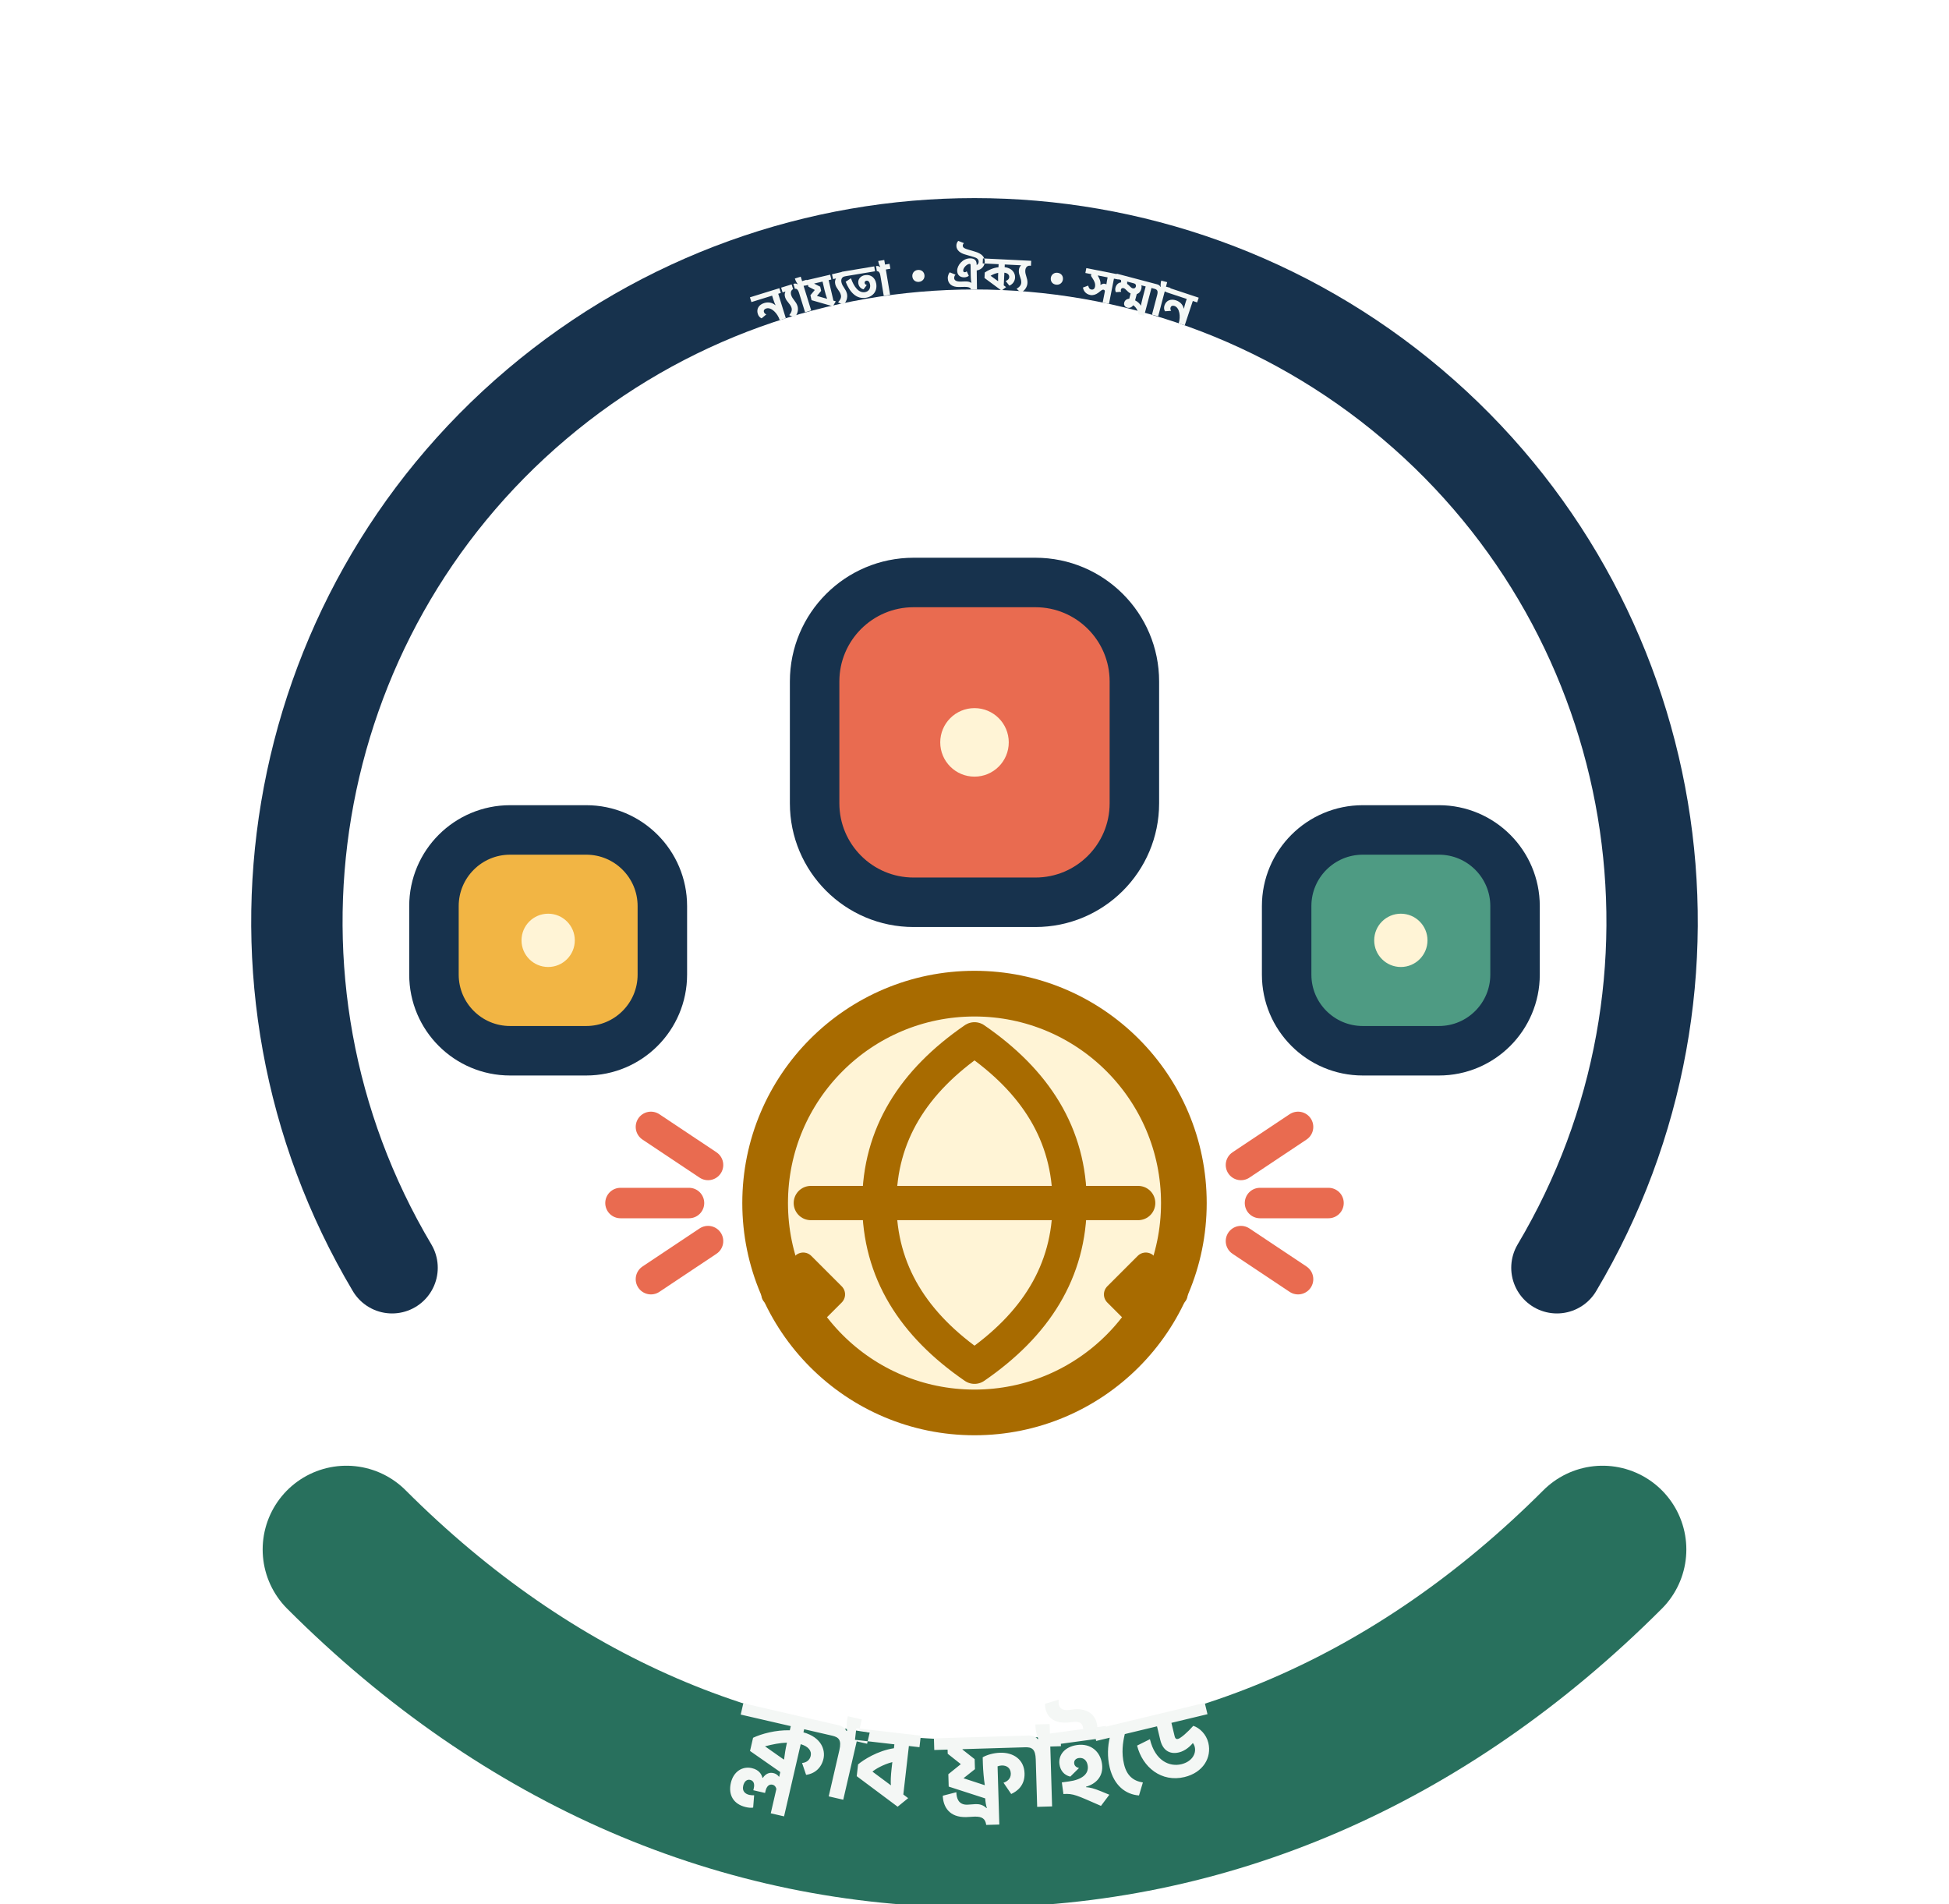
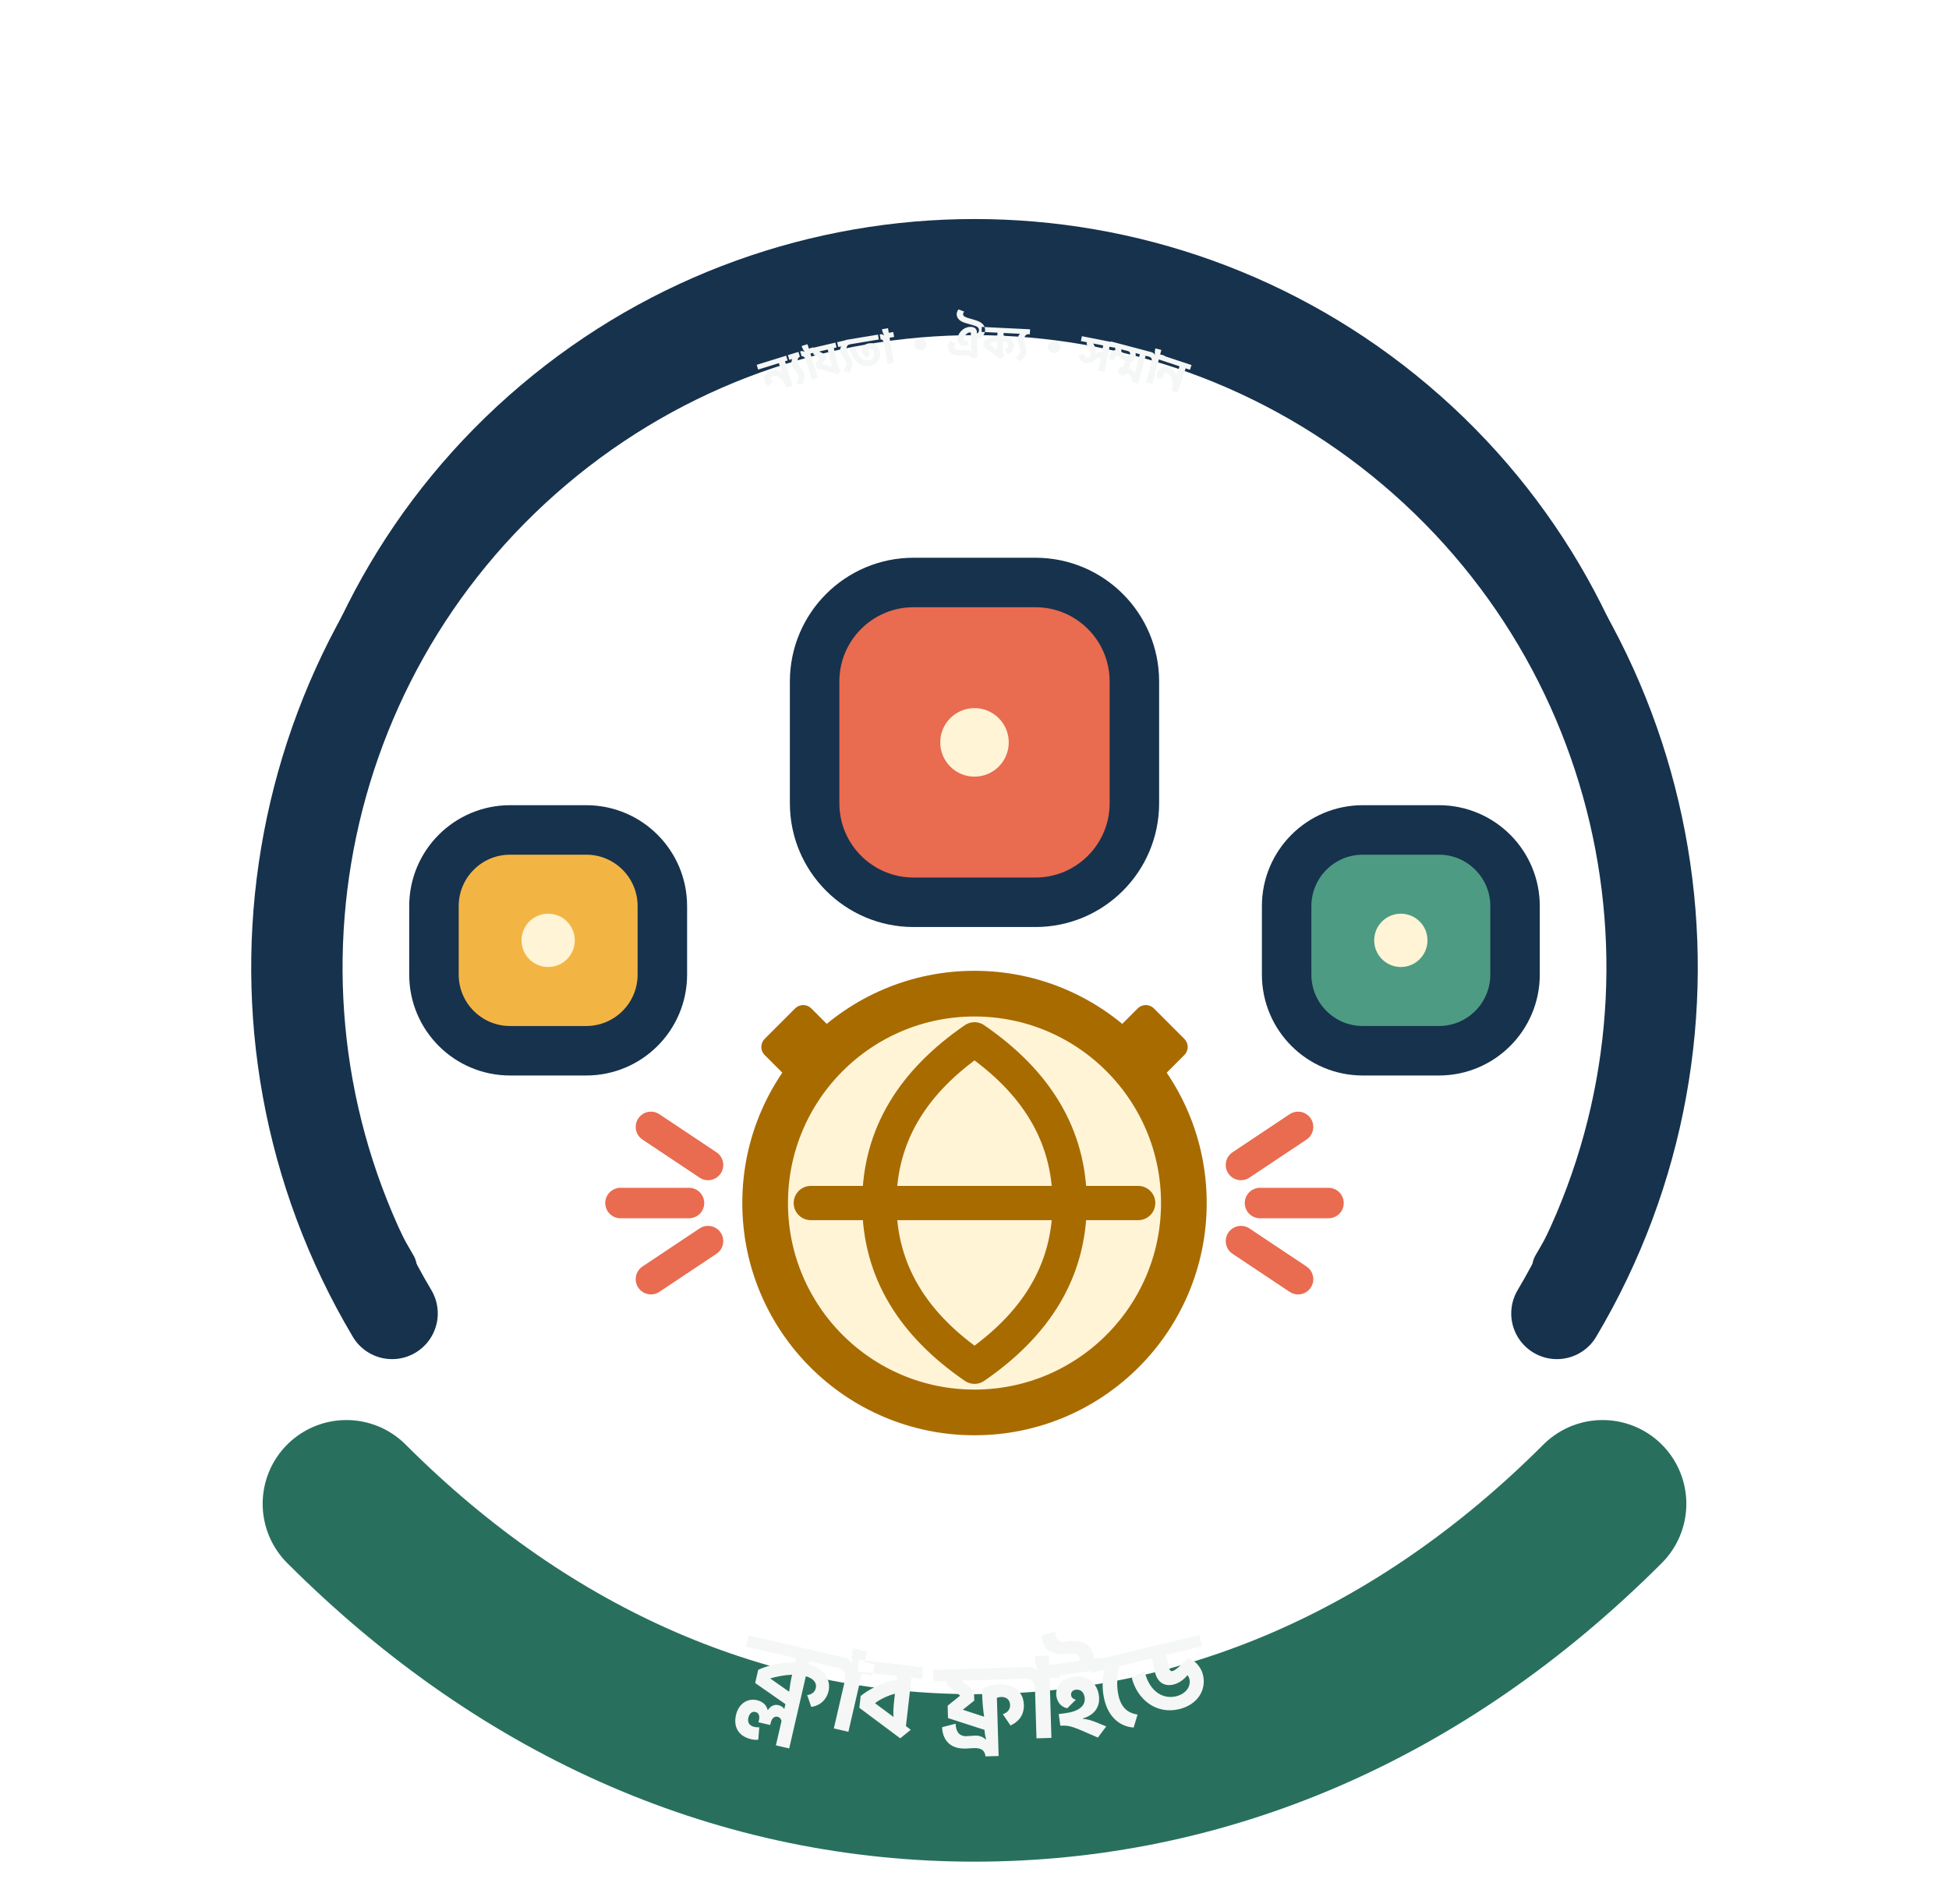
<svg xmlns="http://www.w3.org/2000/svg" viewBox="0 0 512 500" role="img" aria-labelledby="title desc" version="1.1" id="svg15">
  <g stroke="#17324D" stroke-width="13" stroke-linecap="round" stroke-linejoin="round" id="g8">
    <path fill="none" stroke="#17324D" d="M103 333a178 178 0 1 1 306 0" id="path1" />
    <g id="younger-member" aria-label="younger-member">
      <rect x="114" y="218" width="60" height="58" rx="20" fill="#F2B544" stroke="#17324D" id="rect1" />
      <circle cx="144" cy="247" r="7" fill="#FFF4D6" stroke="none" id="circle1" />
    </g>
    <g id="adult-member" aria-label="adult-member">
      <rect x="214" y="153" width="84" height="84" rx="26" fill="#E96B50" stroke="#17324D" id="rect2" />
      <circle cx="256" cy="195" r="9" fill="#FFF4D6" stroke="none" id="circle2" />
    </g>
    <g id="older-member" aria-label="older-member">
      <rect x="338" y="218" width="60" height="58" rx="20" fill="#4E9B83" stroke="#17324D" id="rect3" />
      <circle cx="368" cy="247" r="7" fill="#FFF4D6" stroke="none" id="circle3" />
    </g>
    <circle cx="256" cy="316" r="55" fill="#FFF4D6" stroke="#A86B00" stroke-width="12" id="circle4" />
    <path fill="none" stroke="#A86B00" stroke-width="9" d="M256 273c-16 11-25 25-25 43s9 32 25 43m0-86c16 11 25 25 25 43s-9 32-25 43m-43-43h86" id="path4" />
    <path fill="none" stroke="#E96B50" stroke-width="8" d="M181 316h-18M186 306l-15-10M186 326l-15 10M331 316h18M326 306l15-10M326 326l15 10" id="path5" />
    <path fill="none" stroke="#28705D" d="M91 407c48 48 105 72 165 72s117-24 165-72" id="path6" />
-     <path fill="#A86B00" stroke="#A86B00" stroke-width="6" d="m211 332 8 8-8 8-8-8z" id="path7" />
-     <path fill="#A86B00" stroke="#A86B00" stroke-width="6" d="m301 332 8 8-8 8-8-8z" id="path8" />
+     <path fill="#A86B00" stroke="#A86B00" stroke-width="6" d="m211 267 8 8-8 8-8-8z" id="path7" />
+     <path fill="#A86B00" stroke="#A86B00" stroke-width="6" d="m301 267 8 8-8 8-8-8z" id="path8" />
  </g>
  <defs id="defs8">
-     <path id="motto-arc" d="M103 333a178 178 0 1 1 306 0" />
-     <path id="name-arc" d="M91 407c48 48 105 72 165 72s117-24 165-72" />
+     <path id="motto-arc" d="M103 345a178 178 0 1 1 306 0" />
+     <path id="name-arc" d="M91 395c48 48 105 72 165 72s117-24 165-72" />
  </defs>
-   <path d="M103 333a178 178 0 1 1 306 0" fill="none" stroke="#17324D" stroke-width="24" stroke-linecap="round" id="path9" />
-   <path d="M91 407c48 48 105 72 165 72s117-24 165-72" fill="none" stroke="#28705D" stroke-width="44" stroke-linecap="round" id="path10" />
+   <path d="M103 345a178 178 0 1 1 306 0" fill="none" stroke="#17324D" stroke-width="24" stroke-linecap="round" id="path9" />
+   <path d="M91 395c48 48 105 72 165 72s117-24 165-72" fill="none" stroke="#28705D" stroke-width="44" stroke-linecap="round" id="path10" />
  <g font-family="Kohinoor Bangla, Bangla Sangam MN, sans-serif" text-anchor="middle" id="g15">
    <g id="text14" style="font-weight:700;font-size:12px;letter-spacing:0" aria-label="ন্যায্যতা•ঐক্য•সম্মান">
-       <path style="fill:#f4f7f5" d="m 201.321,82.578 c -0.279,-0.089 -0.529,-0.288 -0.632,-0.621 -0.142,-0.458 0.123,-0.779 0.604,-0.929 1.375,-0.427 3.012,1.365 3.52,3.004 l 0.021,0.069 1.605,-0.498 -1.998,-6.441 1.146,-0.356 -0.388,-1.249 -8.195,2.542 0.388,1.249 5.444,-1.689 0.277,0.894 c 0.188,0.607 0.416,1.178 0.605,1.584 l -0.042,0.026 c -0.824,-0.712 -1.872,-0.889 -2.926,-0.562 -1.352,0.42 -2.103,1.482 -1.68,2.846 0.188,0.607 0.568,0.98 1.004,1.171 z m 4.988,-5.995 -1.18,0.366 -0.388,-1.249 3.679,-1.141 0.388,1.249 -0.332,0.103 c -0.562,0.174 -0.889,0.778 -0.633,1.604 0.348,1.123 1.275,1.64 1.652,2.855 0.306,0.986 0.027,2.153 -0.757,2.986 l -1.411,-0.58 c 0.654,-0.768 0.773,-1.396 0.606,-1.934 -0.345,-1.112 -1.318,-1.576 -1.688,-2.768 -0.206,-0.665 -0.079,-1.144 0.08,-1.444 z m 2.54,-3.314 c 0.167,0.539 0.435,0.996 0.727,1.37 l -0.08,0.025 c -0.191,-0.129 -0.537,-0.273 -1.064,-0.11 l -0.47,0.146 0.388,1.249 0.046,-0.014 c 0.722,-0.224 1.168,-0.124 1.516,1 l 1.582,5.1 1.605,-0.498 -1.998,-6.441 1.146,-0.356 -0.388,-1.249 -1.146,0.356 -0.363,-1.169 -1.536,0.476 z m 5.051,1.202 2.185,-0.509 0.526,2.256 c 0.15,0.643 0.453,1.681 0.671,2.246 l -0.047,0.011 -2.625,-0.744 1.107,-1.33 -0.256,-1.099 -1.551,-0.785 z m 4.893,5.981 0.769,-1.3 -0.623,-0.188 -1.253,-5.376 1.169,-0.272 -0.297,-1.274 -7.409,1.727 0.297,1.274 0.818,-0.191 0.106,0.456 1.678,0.854 -1.155,1.39 0.302,1.297 z m 0.798,-7.308 -1.204,0.281 -0.297,-1.274 3.751,-0.874 0.297,1.274 -0.339,0.079 c -0.573,0.133 -0.943,0.713 -0.747,1.554 0.267,1.145 1.154,1.727 1.443,2.966 0.234,1.005 -0.128,2.149 -0.97,2.924 l -1.366,-0.68 c 0.707,-0.719 0.871,-1.337 0.743,-1.886 -0.264,-1.134 -1.202,-1.667 -1.485,-2.882 -0.158,-0.678 0.004,-1.147 0.183,-1.435 z m 7.262,2.852 c -0.681,-0.142 -1.239,-0.718 -1.373,-1.523 -0.181,-1.089 0.555,-2.002 1.738,-2.2 1.61,-0.268 2.716,0.752 2.965,2.243 0.315,1.894 -0.776,3.377 -2.693,3.697 -2.509,0.418 -4.239,-1.423 -5.336,-4.208 l 1.393,-0.913 c 0.793,2.277 2.04,3.918 3.685,3.644 1.053,-0.175 1.492,-1.051 1.336,-1.986 -0.11,-0.663 -0.464,-1.103 -0.972,-1.018 -0.296,0.049 -0.511,0.292 -0.46,0.6 0.043,0.26 0.262,0.479 0.574,0.525 z m 3.277,-6.105 0.215,1.29 -9.008,1.5 -0.215,-1.29 z m 0.6,-1.219 c 0.093,0.556 0.296,1.046 0.534,1.456 l -0.083,0.014 c -0.172,-0.154 -0.495,-0.343 -1.04,-0.253 l -0.485,0.081 0.215,1.29 0.047,-0.008 c 0.746,-0.124 1.174,0.036 1.367,1.196 l 0.877,5.267 1.657,-0.276 -1.108,-6.652 1.184,-0.197 -0.215,-1.29 -1.184,0.197 -0.201,-1.207 -1.586,0.264 z" id="path15" />
-       <path style="fill:#f4f7f5" d="m 239.67,72.611 c 0.076,0.873 0.734,1.514 1.738,1.427 0.921,-0.08 1.53,-0.832 1.454,-1.704 -0.076,-0.873 -0.734,-1.514 -1.738,-1.427 -0.921,0.08 -1.53,0.832 -1.454,1.704 z" id="path16" />
-       <path style="fill:#f4f7f5" d="m 255.093,76.03 1.56,-0.022 -0.069,-4.968 c 1.341,-0.199 2.131,-1.254 2.116,-2.346 -0.017,-1.236 -0.797,-2.077 -2.581,-2.604 l -1.892,-0.562 c -0.747,-0.218 -1.303,-0.462 -1.31,-0.978 -0.004,-0.264 0.078,-0.457 0.314,-0.688 L 251.723,63.271 c -0.283,0.328 -0.494,0.751 -0.486,1.291 0.017,1.224 1.095,1.929 2.228,2.261 l 2.35,0.687 c 0.843,0.24 1.268,0.582 1.277,1.206 0.007,0.468 -0.217,0.759 -0.527,0.907 l -0.003,-0.216 c -0.013,-0.96 -0.514,-1.565 -1.75,-1.548 -1.944,0.027 -3.382,1.871 -3.363,3.239 0.015,1.056 0.661,1.767 1.849,1.75 0.444,-0.006 0.91,-0.145 1.206,-0.413 l -0.544,-1.169 c -0.083,0.097 -0.273,0.232 -0.513,0.235 -0.264,0.004 -0.41,-0.114 -0.414,-0.462 -0.01,-0.684 0.984,-1.718 1.68,-1.728 0.144,-0.002 0.253,0.068 0.256,0.308 l 0.028,2.04 c 0.026,1.86 0.116,2.291 0.193,2.626 l -0.048,6.68e-4 c -0.436,-0.318 -1.013,-0.37 -1.637,-0.361 -0.372,0.005 -0.768,0.035 -1.152,0.04 -1.284,0.018 -1.686,-0.421 -1.693,-0.949 -0.005,-0.384 0.159,-0.674 0.36,-0.869 l -1.533,-0.615 c -0.141,0.182 -0.518,0.751 -0.507,1.519 0.021,1.476 1.101,2.361 2.913,2.336 0.36,-0.005 1.056,-0.027 1.464,-0.032 1.368,-0.019 1.649,0.349 1.738,0.672 z m 9.091,-2.222 c 0.512,-0.143 0.915,-0.52 0.94,-1.035 0.028,-0.563 -0.417,-1.054 -1.277,-1.144 l -0.164,3.332 0.615,0.451 -1.198,0.914 -4.475,-3.308 0.071,-1.438 c 0.982,-0.661 2.187,-1.226 3.6,-1.385 l 0.04,-0.803 -4.183,-0.206 0.064,-1.306 9.313,0.458 -0.064,1.306 -3.512,-0.173 -0.035,0.707 c 1.912,0.214 2.798,1.483 2.737,2.73 -0.048,0.971 -0.615,1.748 -1.498,2.125 z m -3.957,-1.372 1.937,1.405 0.048,0.002 c -0.042,-0.603 -0.024,-1.467 0.007,-2.102 l 0.004,-0.072 c -0.776,0.142 -1.426,0.422 -1.996,0.767 z m 7.993,-2.754 -1.235,-0.061 0.064,-1.306 3.847,0.189 -0.064,1.306 -0.348,-0.017 c -0.587,-0.029 -1.102,0.426 -1.145,1.289 -0.058,1.175 0.636,1.978 0.573,3.248 -0.051,1.031 -0.713,2.031 -1.735,2.546 l -1.127,-1.029 c 0.878,-0.497 1.205,-1.046 1.233,-1.609 0.057,-1.163 -0.698,-1.933 -0.636,-3.179 0.034,-0.695 0.319,-1.102 0.57,-1.33 z" id="path17" />
-       <path style="fill:#f4f7f5" d="m 276.047,73.01 c -0.111,0.869 0.395,1.636 1.395,1.764 0.917,0.117 1.672,-0.487 1.783,-1.356 0.111,-0.869 -0.395,-1.636 -1.395,-1.764 -0.916,-0.117 -1.672,0.487 -1.783,1.356 z" id="path18" />
-       <path style="fill:#f4f7f5" d="m 286.425,77.49 c 0.671,0.133 1.424,-0.086 2.084,-0.579 0.573,-0.425 0.972,-0.897 1.408,-0.811 0.247,0.049 0.368,0.244 0.317,0.503 l -0.567,2.873 1.66,0.328 1.306,-6.616 1.165,0.23 0.253,-1.283 -8.676,-1.713 -0.253,1.283 1.566,0.309 -0.091,0.459 0.357,0.547 c 0.461,0.703 0.877,1.445 0.705,2.316 -0.095,0.483 -0.443,0.818 -0.961,0.715 -0.565,-0.112 -0.719,-0.57 -0.824,-1.031 l -1.385,0.509 c 0.134,0.809 0.677,1.712 1.937,1.96 z m 4.22,-2.787 c -0.13,-0.087 -0.243,-0.134 -0.443,-0.173 -0.412,-0.081 -0.826,0.155 -1.117,0.33 0.021,-0.167 0.032,-0.348 0.02,-0.534 -0.027,-0.421 -0.167,-0.889 -0.47,-1.463 l -0.251,-0.465 0.009,-0.047 2.578,0.509 -0.156,0.789 c -0.035,0.177 -0.142,0.779 -0.172,1.055 z m 6.905,1.027 c -0.545,-0.144 -0.808,-0.747 -1.455,-1.166 0.017,-0.206 0.02,-0.404 -7.7e-4,-0.608 l 1.798,0.475 c 0.441,0.116 0.599,0.456 0.501,0.827 -0.098,0.371 -0.392,0.592 -0.844,0.472 z m 2.167,4.581 c -0.281,-0.533 -0.836,-1.065 -1.524,-1.42 l 0.435,-1.648 c 0.69,-0.215 1.044,-0.804 1.182,-1.326 0.116,-0.441 0.088,-0.759 0.021,-0.975 l 1.137,0.3 -0.778,2.947 c -0.404,1.532 -0.473,2.122 -0.473,2.122 z m 3.943,-4.358 0.334,-1.265 -10.616,-2.802 -0.334,1.265 1.416,0.374 c 0.061,0.19 0.076,0.417 0.053,0.647 -0.778,0.08 -1.286,0.641 -1.482,1.384 -0.129,0.487 -0.035,0.934 0.118,1.198 l 1.381,-0.107 c -0.079,-0.17 -0.129,-0.357 -0.068,-0.589 0.077,-0.29 0.323,-0.473 0.706,-0.372 0.615,0.162 0.945,0.982 1.842,1.392 l -0.356,1.395 c -0.667,0.035 -1.164,0.413 -1.32,1.004 -0.184,0.696 0.243,1.194 0.835,1.35 0.499,0.132 1.089,-0.035 1.525,-0.652 0.796,0.558 1.256,1.448 1.38,2.387 l 1.485,0.392 1.929,-7.31 z m 1.37,-2.133 c -0.144,0.545 -0.16,1.075 -0.11,1.547 l -0.081,-0.021 c -0.093,-0.211 -0.311,-0.516 -0.844,-0.657 l -0.476,-0.126 -0.334,1.265 0.046,0.012 c 0.731,0.193 1.056,0.514 0.756,1.652 l -1.363,5.163 1.624,0.429 1.721,-6.521 1.16,0.306 0.334,-1.265 -1.16,-0.306 0.312,-1.183 -1.555,-0.41 z m 2.63,7.825 c -0.175,-0.235 -0.263,-0.542 -0.153,-0.873 0.151,-0.456 0.553,-0.562 1.032,-0.404 1.367,0.454 1.655,2.863 1.114,4.491 l -0.023,0.068 1.595,0.529 2.124,-6.401 1.139,0.378 0.412,-1.241 -8.143,-2.702 -0.412,1.241 5.41,1.795 -0.295,0.888 c -0.2,0.604 -0.348,1.2 -0.43,1.64 l -0.049,-0.004 c -0.256,-1.058 -1.004,-1.813 -2.052,-2.16 -1.344,-0.446 -2.573,-0.019 -3.023,1.336 -0.2,0.604 -0.109,1.127 0.135,1.537 z" id="path19" />
+       <path style="fill:#f4f7f5" d="m 203.099,100.309 c -0.279,-0.089 -0.529,-0.288 -0.632,-0.621 -0.142,-0.458 0.123,-0.779 0.604,-0.929 1.375,-0.427 3.012,1.365 3.52,3.004 l 0.021,0.069 1.605,-0.498 -1.998,-6.441 1.146,-0.356 -0.388,-1.249 -8.195,2.542 0.388,1.249 5.444,-1.689 0.277,0.894 c 0.188,0.607 0.416,1.178 0.605,1.584 l -0.042,0.026 c -0.824,-0.712 -1.872,-0.889 -2.926,-0.562 -1.352,0.42 -2.103,1.482 -1.68,2.846 0.188,0.607 0.568,0.98 1.004,1.171 z m 4.988,-5.995 -1.18,0.366 -0.388,-1.249 3.679,-1.141 0.388,1.249 -0.332,0.103 c -0.562,0.174 -0.889,0.778 -0.633,1.604 0.348,1.123 1.275,1.64 1.652,2.855 0.306,0.986 0.027,2.153 -0.757,2.986 l -1.411,-0.58 c 0.654,-0.768 0.773,-1.396 0.606,-1.934 -0.345,-1.112 -1.318,-1.576 -1.688,-2.768 -0.206,-0.665 -0.079,-1.144 0.08,-1.444 z m 2.54,-3.314 c 0.167,0.539 0.435,0.996 0.727,1.37 l -0.08,0.025 c -0.191,-0.129 -0.537,-0.273 -1.064,-0.11 l -0.47,0.146 0.388,1.249 0.046,-0.014 c 0.722,-0.224 1.168,-0.124 1.516,1 l 1.582,5.1 1.605,-0.498 -1.998,-6.441 1.146,-0.356 -0.388,-1.249 -1.146,0.356 -0.363,-1.169 -1.536,0.476 z m 4.634,1.315 2.185,-0.509 0.526,2.256 c 0.15,0.643 0.453,1.681 0.671,2.246 l -0.047,0.011 -2.625,-0.744 1.107,-1.33 -0.256,-1.099 -1.551,-0.785 z m 4.893,5.981 0.769,-1.3 -0.623,-0.188 -1.253,-5.376 1.169,-0.272 -0.297,-1.274 -7.409,1.727 0.297,1.274 0.818,-0.191 0.106,0.456 1.678,0.854 -1.155,1.39 0.302,1.297 z m 0.798,-7.308 -1.204,0.281 -0.297,-1.274 3.751,-0.874 0.297,1.274 -0.339,0.079 c -0.573,0.133 -0.943,0.713 -0.747,1.554 0.267,1.145 1.154,1.727 1.443,2.966 0.234,1.005 -0.128,2.149 -0.97,2.924 l -1.366,-0.68 c 0.707,-0.719 0.871,-1.337 0.743,-1.886 -0.264,-1.134 -1.202,-1.667 -1.485,-2.882 -0.158,-0.678 0.004,-1.147 0.183,-1.435 z m 6.886,2.927 c -0.681,-0.142 -1.239,-0.718 -1.373,-1.523 -0.181,-1.089 0.555,-2.002 1.738,-2.2 1.61,-0.268 2.716,0.752 2.965,2.243 0.315,1.894 -0.776,3.377 -2.693,3.697 -2.509,0.418 -4.239,-1.423 -5.336,-4.208 l 1.393,-0.913 c 0.793,2.277 2.04,3.918 3.685,3.644 1.053,-0.175 1.492,-1.051 1.336,-1.986 -0.11,-0.663 -0.464,-1.103 -0.972,-1.018 -0.296,0.049 -0.511,0.292 -0.46,0.6 0.043,0.26 0.262,0.479 0.574,0.525 z m 3.277,-6.105 0.215,1.29 -9.008,1.5 -0.215,-1.29 z m 0.6,-1.219 c 0.093,0.556 0.296,1.046 0.534,1.456 l -0.083,0.014 c -0.172,-0.154 -0.495,-0.343 -1.04,-0.253 l -0.485,0.081 0.215,1.29 0.047,-0.008 c 0.746,-0.124 1.174,0.036 1.367,1.196 l 0.877,5.267 1.657,-0.276 -1.108,-6.652 1.184,-0.197 -0.215,-1.29 -1.184,0.197 -0.201,-1.207 -1.586,0.264 z" id="path15" />
+       <path style="fill:#f4f7f5" d="m 240.19,90.588 c 0.076,0.873 0.734,1.514 1.738,1.427 0.921,-0.08 1.53,-0.832 1.454,-1.704 -0.076,-0.873 -0.734,-1.514 -1.738,-1.427 -0.921,0.08 -1.53,0.832 -1.454,1.704 z" id="path16" />
+       <path style="fill:#f4f7f5" d="m 255.176,94.029 1.56,-0.022 -0.069,-4.968 c 1.341,-0.199 2.131,-1.254 2.116,-2.346 -0.017,-1.236 -0.797,-2.077 -2.58,-2.604 l -1.892,-0.562 c -0.747,-0.218 -1.303,-0.462 -1.31,-0.978 -0.004,-0.264 0.078,-0.457 0.314,-0.688 l -1.508,-0.591 c -0.283,0.328 -0.494,0.751 -0.486,1.291 0.017,1.224 1.095,1.929 2.228,2.261 l 2.35,0.687 c 0.843,0.24 1.268,0.582 1.277,1.206 0.007,0.468 -0.217,0.759 -0.527,0.907 l -0.003,-0.216 c -0.013,-0.96 -0.514,-1.565 -1.75,-1.548 -1.944,0.027 -3.382,1.871 -3.363,3.239 0.015,1.056 0.661,1.767 1.849,1.75 0.444,-0.006 0.91,-0.145 1.206,-0.413 l -0.544,-1.169 c -0.083,0.097 -0.273,0.232 -0.513,0.235 -0.264,0.004 -0.41,-0.114 -0.414,-0.462 -0.01,-0.684 0.984,-1.718 1.68,-1.728 0.144,-0.002 0.253,0.068 0.256,0.308 l 0.028,2.04 c 0.026,1.86 0.116,2.291 0.193,2.626 l -0.048,6.68e-4 c -0.436,-0.318 -1.013,-0.37 -1.637,-0.361 -0.372,0.005 -0.768,0.035 -1.152,0.04 -1.284,0.018 -1.686,-0.421 -1.693,-0.949 -0.005,-0.384 0.159,-0.674 0.36,-0.869 l -1.533,-0.615 c -0.141,0.182 -0.518,0.751 -0.507,1.519 0.021,1.476 1.101,2.361 2.913,2.336 0.36,-0.005 1.056,-0.027 1.464,-0.032 1.368,-0.019 1.649,0.349 1.738,0.672 z m 8.713,-2.228 c 0.512,-0.143 0.915,-0.52 0.94,-1.035 0.028,-0.563 -0.417,-1.054 -1.277,-1.144 l -0.164,3.332 0.615,0.451 -1.198,0.914 -4.475,-3.308 0.071,-1.438 c 0.982,-0.661 2.187,-1.226 3.6,-1.385 l 0.04,-0.803 -4.183,-0.206 0.064,-1.306 9.313,0.458 -0.064,1.306 -3.512,-0.173 -0.035,0.707 c 1.912,0.214 2.798,1.483 2.737,2.73 -0.048,0.971 -0.615,1.748 -1.498,2.125 z m -3.957,-1.372 1.937,1.405 0.048,0.002 c -0.042,-0.603 -0.024,-1.467 0.007,-2.102 l 0.004,-0.072 c -0.776,0.142 -1.426,0.422 -1.996,0.767 z m 7.993,-2.754 -1.234,-0.061 0.064,-1.306 3.847,0.189 -0.064,1.306 -0.348,-0.017 c -0.587,-0.029 -1.102,0.426 -1.145,1.289 -0.058,1.175 0.636,1.978 0.573,3.248 -0.051,1.031 -0.713,2.031 -1.735,2.546 l -1.127,-1.029 c 0.878,-0.497 1.205,-1.046 1.233,-1.609 0.057,-1.163 -0.698,-1.933 -0.636,-3.179 0.034,-0.695 0.319,-1.102 0.57,-1.33 z" id="path17" />
+       <path style="fill:#f4f7f5" d="m 275.284,90.961 c -0.111,0.869 0.395,1.636 1.395,1.764 0.916,0.117 1.672,-0.487 1.783,-1.356 0.111,-0.869 -0.395,-1.636 -1.395,-1.764 -0.917,-0.117 -1.672,0.487 -1.783,1.356 z" id="path18" />
+       <path style="fill:#f4f7f5" d="m 285.262,95.376 c 0.671,0.133 1.424,-0.086 2.084,-0.579 0.573,-0.425 0.972,-0.897 1.408,-0.811 0.247,0.049 0.368,0.244 0.317,0.503 l -0.567,2.873 1.66,0.328 1.306,-6.616 1.165,0.23 0.253,-1.283 -8.676,-1.713 -0.253,1.283 1.566,0.309 -0.091,0.459 0.357,0.547 c 0.461,0.703 0.877,1.445 0.705,2.316 -0.095,0.483 -0.443,0.818 -0.961,0.715 -0.565,-0.112 -0.719,-0.57 -0.824,-1.031 l -1.385,0.509 c 0.134,0.809 0.677,1.712 1.937,1.96 z m 4.22,-2.787 c -0.13,-0.087 -0.243,-0.134 -0.443,-0.173 -0.412,-0.081 -0.826,0.155 -1.117,0.33 0.021,-0.167 0.032,-0.348 0.02,-0.534 -0.027,-0.421 -0.167,-0.889 -0.47,-1.463 l -0.251,-0.465 0.009,-0.047 2.578,0.509 -0.156,0.789 c -0.035,0.177 -0.142,0.779 -0.172,1.055 z m 6.536,0.942 c -0.545,-0.144 -0.808,-0.747 -1.455,-1.166 0.017,-0.206 0.02,-0.404 -7.7e-4,-0.608 l 1.798,0.475 c 0.441,0.116 0.599,0.456 0.501,0.827 -0.098,0.371 -0.392,0.592 -0.844,0.472 z m 2.167,4.581 c -0.281,-0.533 -0.836,-1.065 -1.524,-1.42 l 0.435,-1.648 c 0.69,-0.215 1.044,-0.804 1.182,-1.326 0.116,-0.441 0.088,-0.759 0.021,-0.975 l 1.137,0.3 -0.778,2.947 c -0.404,1.532 -0.473,2.122 -0.473,2.122 z m 3.943,-4.358 0.334,-1.265 -10.616,-2.802 -0.334,1.265 1.416,0.374 c 0.062,0.19 0.076,0.417 0.053,0.647 -0.778,0.08 -1.286,0.641 -1.482,1.384 -0.129,0.487 -0.035,0.934 0.118,1.198 l 1.381,-0.107 c -0.079,-0.17 -0.129,-0.357 -0.068,-0.589 0.077,-0.29 0.323,-0.473 0.706,-0.372 0.615,0.162 0.945,0.982 1.842,1.392 l -0.356,1.395 c -0.667,0.035 -1.164,0.413 -1.32,1.004 -0.184,0.696 0.243,1.194 0.835,1.35 0.499,0.132 1.089,-0.035 1.525,-0.652 0.796,0.558 1.256,1.448 1.38,2.387 l 1.485,0.392 1.929,-7.31 z m 1.37,-2.133 c -0.144,0.545 -0.16,1.075 -0.11,1.547 l -0.081,-0.021 c -0.093,-0.211 -0.311,-0.516 -0.844,-0.657 l -0.476,-0.126 -0.334,1.265 0.046,0.012 c 0.731,0.193 1.056,0.514 0.756,1.652 l -1.363,5.163 1.624,0.429 1.721,-6.521 1.16,0.306 0.334,-1.265 -1.16,-0.306 0.312,-1.183 -1.555,-0.41 z m 2.271,7.718 c -0.175,-0.235 -0.263,-0.542 -0.153,-0.873 0.151,-0.456 0.553,-0.562 1.032,-0.404 1.367,0.454 1.655,2.863 1.114,4.491 l -0.023,0.068 1.595,0.529 2.124,-6.401 1.139,0.378 0.412,-1.241 -8.143,-2.702 -0.412,1.241 5.41,1.795 -0.295,0.888 c -0.2,0.604 -0.348,1.2 -0.43,1.64 l -0.049,-0.004 c -0.256,-1.058 -1.004,-1.813 -2.052,-2.16 -1.344,-0.446 -2.573,-0.019 -3.023,1.336 -0.2,0.604 -0.109,1.127 0.135,1.537 z" id="path19" />
    </g>
-     <path d="m 219.603,456.139 0.686,-2.974 -25.019,-5.773 -0.686,2.974 13.15,3.034 -0.252,1.091 c -3.683,-0.103 -7.455,0.924 -9.65,1.969 l -0.799,3.465 7.946,5.54 -0.283,1.228 -0.082,-0.019 c -0.222,-0.281 -0.577,-0.737 -1.478,-0.944 -1.2,-0.277 -2.153,0.365 -2.735,1.266 l -0.109,-0.025 c -0.241,-0.947 -0.894,-2.103 -2.804,-2.544 -2.374,-0.548 -4.787,0.821 -5.498,3.904 -0.711,3.083 0.638,5.578 3.967,6.346 0.655,0.151 1.356,0.227 1.897,0.122 l 0.26,-3.245 c -0.38,0.027 -0.863,0.002 -1.272,-0.092 -0.982,-0.227 -1.946,-0.909 -1.606,-2.382 0.277,-1.2 1.007,-1.75 1.826,-1.561 0.819,0.189 1.259,0.894 0.957,2.204 l -0.12,0.518 3.083,0.711 0.12,-0.518 c 0.271,-1.173 0.917,-1.857 1.817,-1.65 0.655,0.151 0.936,0.676 1.033,1.129 l -1.473,6.384 3.492,0.806 4.375,-18.962 c 1.994,0.575 2.932,1.74 2.623,3.077 -0.264,1.146 -1.156,1.773 -2.269,1.862 l 1.062,3.119 c 2.344,-0.321 4.027,-1.887 4.562,-4.206 0.535,-2.319 -0.51,-5.635 -5.262,-6.961 l 0.189,-0.818 z m -13.631,6.022 -0.136,-0.032 -4.871,-3.423 c 1.899,-0.51 3.889,-0.913 5.769,-0.968 l -0.057,0.246 c -0.302,1.31 -0.571,2.972 -0.705,4.176 z m 16.697,-11.09 c -0.296,1.282 -0.294,2.518 -0.145,3.616 l -0.191,-0.044 c -0.233,-0.485 -0.762,-1.182 -2.017,-1.471 l -1.119,-0.258 -0.686,2.974 0.109,0.025 c 1.719,0.397 2.5,1.123 1.883,3.796 l -2.801,12.141 3.82,0.881 3.538,-15.333 2.728,0.63 0.686,-2.974 -2.728,-0.63 0.642,-2.783 -3.656,-0.844 z m 12.283,7.107 -10.348,-1.186 0.348,-3.032 16.941,1.942 -0.348,3.032 -2.782,-0.319 -1.46,12.741 1.271,0.963 -2.766,2.248 -10.748,-8.024 0.354,-3.088 c 1.374,-1.167 5.09,-3.588 9.421,-4.247 z m -0.536,4.673 c -2.38,0.601 -4.527,1.877 -5.219,2.502 l 4.753,3.532 0.111,0.013 c -0.143,-0.721 -0.031,-2.681 0.164,-4.378 z m 24.661,16.498 3.442,-0.103 -0.458,-15.281 c 0.333,-0.122 0.722,-0.218 1.086,-0.229 1.315,-0.04 2.345,0.658 2.388,2.113 0.044,1.455 -1.084,2.161 -1.917,2.411 l 2.022,2.965 c 1.603,-0.72 3.602,-2.265 3.507,-5.428 -0.109,-3.638 -2.939,-5.514 -6.409,-5.41 -1.763,0.053 -3.54,0.582 -4.586,1.202 l 0.055,1.847 c 0.046,1.539 0.262,4.054 0.5,5.447 l -0.112,0.003 -5.488,-1.796 3.01,-2.387 -0.079,-2.631 -3.185,-2.51 -0.003,-0.112 17.464,-0.524 -0.091,-3.051 -24.881,0.746 0.091,3.051 3.498,-0.105 0.033,1.092 3.443,2.726 -3.282,2.648 0.097,3.247 9.589,3.102 c 0.052,0.811 0.195,1.843 0.44,2.536 l -0.112,0.003 c -0.922,-0.869 -1.881,-1.064 -2.86,-1.035 -0.924,0.028 -1.089,0.117 -2.153,0.149 -2.379,0.071 -2.854,-1.763 -2.899,-3.275 l -3.558,0.919 c 0.088,2.939 1.741,5.746 6.191,5.613 1.147,-0.034 1.09,-0.089 2.153,-0.121 2.015,-0.06 2.847,0.587 3.063,2.177 z m 12.915,-26.103 c 0.04,1.315 0.355,2.51 0.778,3.534 l -0.196,0.006 c -0.348,-0.41 -1.037,-0.949 -2.324,-0.911 l -1.147,0.034 0.091,3.051 0.112,-0.003 c 1.763,-0.053 2.703,0.451 2.785,3.194 l 0.374,12.454 3.918,-0.118 -0.472,-15.729 2.799,-0.084 -0.091,-3.051 -2.799,0.084 -0.086,-2.855 -3.75,0.113 z m 6.326,10.16 c 0.216,1.581 1.155,2.866 2.847,3.256 l 2.29,-2.263 c -0.787,-0.175 -1.184,-0.601 -1.264,-1.184 -0.106,-0.777 0.412,-1.328 1.216,-1.438 1.304,-0.178 2.158,0.694 2.344,2.053 0.3,2.192 -1.594,3.638 -4.923,4.093 l -1.886,0.258 0.417,3.052 c 2.662,-0.166 3.435,0.322 9.865,3.116 l 2.199,-2.929 -2.157,-0.892 c -1.975,-0.804 -2.821,-0.999 -3.965,-1.097 l -0.015,-0.111 c 2.638,-0.756 4.657,-2.728 4.21,-6.002 -0.455,-3.329 -3.032,-5.435 -6.528,-4.957 -3.329,0.455 -4.974,2.687 -4.651,5.045 z m -3.81,-15.87 c 0.01,0.281 0.02,0.562 0.058,0.84 0.326,2.386 2.047,4.637 6.736,3.996 l 0.25,-0.034 c 1.803,-0.247 2.779,0.072 2.984,1.57 0.011,0.083 0.023,0.166 0.034,0.25 l -9.488,1.298 0.414,3.024 15.424,-2.109 -0.414,-3.024 -2.247,0.307 c 0.005,-0.17 -0.018,-0.337 -0.041,-0.503 -0.448,-3.274 -3.335,-4.546 -6.359,-4.133 l -0.832,0.114 c -2.164,0.296 -2.768,-0.611 -2.905,-1.609 -0.049,-0.361 -0.043,-0.729 -0.005,-1.073 z m 25.727,20.661 c -2.543,-0.396 -4.235,-1.804 -4.949,-4.771 -0.727,-3.022 -0.336,-5.708 0.193,-7.937 l 1.96,-0.471 -0.714,-2.967 -9.474,2.278 0.714,2.967 3.566,-0.858 c -0.536,2.202 -0.703,4.978 -0.009,7.864 1.133,4.71 4.202,7.053 7.69,7.309 z m 16.969,-17.933 -0.714,-2.967 -20.853,5.015 0.714,2.967 7.595,-1.827 0.871,3.621 c 0.602,2.505 2.308,3.851 4.895,3.229 1.606,-0.386 2.934,-1.57 3.642,-2.46 0.242,0.287 0.415,0.649 0.507,1.03 0.439,1.824 -0.795,3.877 -3.518,4.532 -3.022,0.727 -6.866,-0.768 -8.26,-6.567 l -3.37,1.674 c 1.436,5.731 6.426,9.715 12.442,8.268 4.928,-1.185 7.204,-5.131 6.274,-8.996 -0.537,-2.232 -2.267,-3.919 -3.953,-4.463 -1.379,1.57 -3.276,3.264 -4.011,3.441 -0.381,0.092 -0.72,3.3e-4 -0.897,-0.735 l -0.838,-3.485 z" id="text15" style="font-weight:800;font-size:28px;letter-spacing:0;fill:#f4f7f5" aria-label="ক্লাব ফ্রাইডে" />
+     <path d="m 220.952,438.292 0.686,-2.974 -25.019,-5.773 -0.686,2.974 13.15,3.034 -0.252,1.091 c -3.683,-0.103 -7.455,0.924 -9.65,1.969 l -0.799,3.465 7.946,5.54 -0.283,1.228 -0.082,-0.019 c -0.222,-0.281 -0.577,-0.737 -1.478,-0.944 -1.2,-0.277 -2.153,0.365 -2.735,1.266 l -0.109,-0.025 c -0.241,-0.947 -0.894,-2.103 -2.804,-2.544 -2.374,-0.548 -4.787,0.821 -5.498,3.904 -0.711,3.083 0.638,5.578 3.967,6.346 0.655,0.151 1.356,0.227 1.897,0.122 l 0.26,-3.245 c -0.38,0.027 -0.863,0.002 -1.272,-0.092 -0.982,-0.227 -1.946,-0.909 -1.606,-2.382 0.277,-1.2 1.007,-1.75 1.826,-1.561 0.819,0.189 1.259,0.894 0.957,2.204 l -0.12,0.518 3.083,0.711 0.12,-0.518 c 0.271,-1.173 0.917,-1.857 1.817,-1.65 0.655,0.151 0.936,0.676 1.033,1.129 l -1.473,6.384 3.492,0.806 4.375,-18.962 c 1.994,0.575 2.932,1.74 2.623,3.077 -0.264,1.146 -1.156,1.773 -2.269,1.862 l 1.062,3.119 c 2.344,-0.321 4.027,-1.887 4.562,-4.206 0.535,-2.319 -0.51,-5.635 -5.262,-6.961 l 0.189,-0.819 z m -13.631,6.022 -0.136,-0.032 -4.871,-3.423 c 1.899,-0.51 3.889,-0.913 5.769,-0.968 l -0.057,0.246 c -0.302,1.31 -0.571,2.972 -0.705,4.176 z m 16.697,-11.09 c -0.296,1.282 -0.294,2.518 -0.145,3.616 l -0.191,-0.044 c -0.233,-0.485 -0.762,-1.182 -2.017,-1.471 l -1.119,-0.258 -0.686,2.974 0.109,0.025 c 1.719,0.397 2.5,1.123 1.883,3.796 l -2.801,12.141 3.82,0.881 3.538,-15.333 2.728,0.63 0.686,-2.974 -2.728,-0.63 0.642,-2.783 -3.656,-0.844 z m 11.617,6.993 -10.348,-1.186 0.348,-3.032 16.941,1.942 -0.348,3.032 -2.782,-0.319 -1.46,12.741 1.271,0.963 -2.766,2.248 -10.748,-8.024 0.354,-3.088 c 1.374,-1.167 5.09,-3.588 9.421,-4.247 z m -0.536,4.673 c -2.38,0.601 -4.527,1.877 -5.219,2.502 l 4.753,3.532 0.111,0.013 c -0.143,-0.721 -0.031,-2.681 0.164,-4.378 z m 23.798,16.462 3.442,-0.103 -0.458,-15.281 c 0.332,-0.122 0.722,-0.218 1.086,-0.229 1.315,-0.04 2.345,0.658 2.388,2.113 0.044,1.455 -1.084,2.161 -1.917,2.411 l 2.022,2.965 c 1.603,-0.72 3.602,-2.265 3.507,-5.428 -0.109,-3.638 -2.939,-5.514 -6.409,-5.41 -1.763,0.053 -3.54,0.582 -4.586,1.202 l 0.055,1.847 c 0.046,1.539 0.262,4.054 0.5,5.447 l -0.112,0.003 -5.488,-1.796 3.01,-2.387 -0.079,-2.631 -3.185,-2.51 -0.003,-0.112 17.464,-0.524 -0.091,-3.051 -24.881,0.746 0.091,3.051 3.498,-0.105 0.033,1.092 3.443,2.726 -3.282,2.648 0.097,3.247 9.589,3.102 c 0.052,0.811 0.195,1.843 0.44,2.536 l -0.112,0.003 c -0.922,-0.869 -1.881,-1.064 -2.86,-1.035 -0.924,0.028 -1.089,0.117 -2.153,0.149 -2.379,0.071 -2.854,-1.763 -2.899,-3.275 l -3.558,0.919 c 0.088,2.939 1.741,5.746 6.191,5.613 1.147,-0.034 1.09,-0.089 2.153,-0.121 2.015,-0.06 2.847,0.587 3.063,2.177 z m 12.915,-26.103 c 0.04,1.315 0.355,2.51 0.778,3.534 l -0.196,0.006 c -0.348,-0.41 -1.037,-0.949 -2.324,-0.911 l -1.147,0.034 0.091,3.051 0.112,-0.003 c 1.763,-0.053 2.703,0.451 2.785,3.194 l 0.374,12.454 3.918,-0.118 -0.472,-15.729 2.799,-0.084 -0.091,-3.051 -2.799,0.084 -0.086,-2.855 -3.75,0.113 z m 5.693,10.213 c 0.216,1.581 1.155,2.866 2.847,3.256 l 2.29,-2.263 c -0.787,-0.175 -1.184,-0.601 -1.264,-1.184 -0.106,-0.777 0.412,-1.328 1.216,-1.438 1.304,-0.178 2.158,0.694 2.344,2.053 0.3,2.192 -1.594,3.638 -4.923,4.093 l -1.886,0.258 0.417,3.052 c 2.662,-0.166 3.435,0.322 9.865,3.116 l 2.199,-2.929 -2.157,-0.892 c -1.975,-0.804 -2.821,-0.999 -3.965,-1.097 l -0.015,-0.111 c 2.638,-0.756 4.657,-2.728 4.21,-6.002 -0.455,-3.329 -3.032,-5.435 -6.528,-4.957 -3.329,0.455 -4.974,2.687 -4.651,5.045 z m -3.81,-15.87 c 0.01,0.281 0.02,0.562 0.058,0.84 0.326,2.386 2.047,4.637 6.736,3.996 l 0.25,-0.034 c 1.803,-0.247 2.779,0.072 2.984,1.57 0.011,0.083 0.023,0.166 0.034,0.25 l -9.488,1.298 0.414,3.024 15.424,-2.109 -0.414,-3.024 -2.247,0.307 c 0.005,-0.17 -0.018,-0.337 -0.041,-0.503 -0.448,-3.274 -3.335,-4.546 -6.359,-4.133 l -0.832,0.114 c -2.164,0.296 -2.768,-0.611 -2.905,-1.609 -0.049,-0.361 -0.043,-0.729 -0.005,-1.073 z m 25.137,20.772 c -2.543,-0.396 -4.235,-1.804 -4.949,-4.771 -0.727,-3.022 -0.336,-5.708 0.193,-7.937 l 1.96,-0.471 -0.714,-2.967 -9.474,2.278 0.714,2.967 3.566,-0.858 c -0.536,2.202 -0.703,4.978 -0.009,7.864 1.133,4.71 4.202,7.053 7.69,7.309 z m 16.969,-17.933 -0.714,-2.967 -20.853,5.015 0.714,2.967 7.595,-1.827 0.871,3.621 c 0.602,2.505 2.308,3.851 4.895,3.229 1.606,-0.386 2.934,-1.57 3.642,-2.46 0.242,0.287 0.415,0.649 0.507,1.03 0.439,1.824 -0.795,3.877 -3.518,4.532 -3.022,0.727 -6.866,-0.768 -8.26,-6.567 l -3.37,1.674 c 1.436,5.731 6.426,9.715 12.442,8.268 4.928,-1.185 7.204,-5.131 6.274,-8.996 -0.537,-2.232 -2.267,-3.919 -3.953,-4.463 -1.379,1.57 -3.276,3.264 -4.011,3.441 -0.381,0.092 -0.72,3.3e-4 -0.897,-0.735 l -0.838,-3.485 z" id="text15" style="font-weight:800;font-size:28px;letter-spacing:0;fill:#f4f7f5" aria-label="ক্লাব ফ্রাইডে" />
  </g>
</svg>
